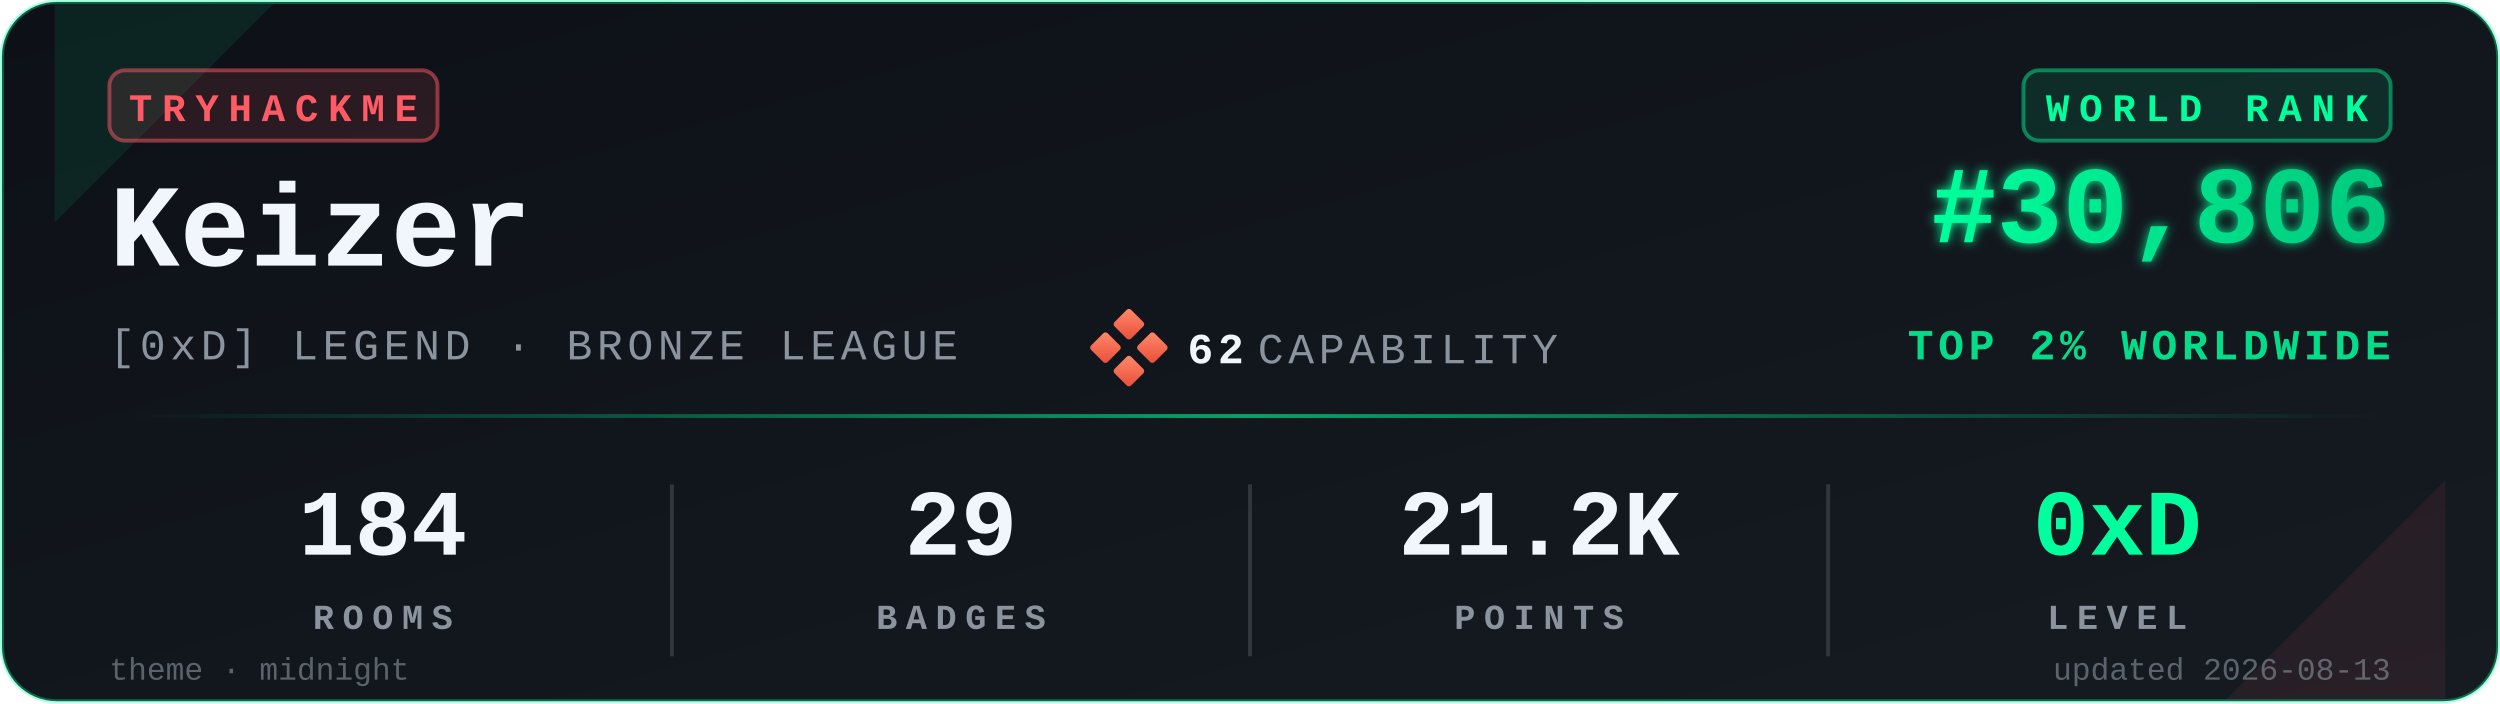
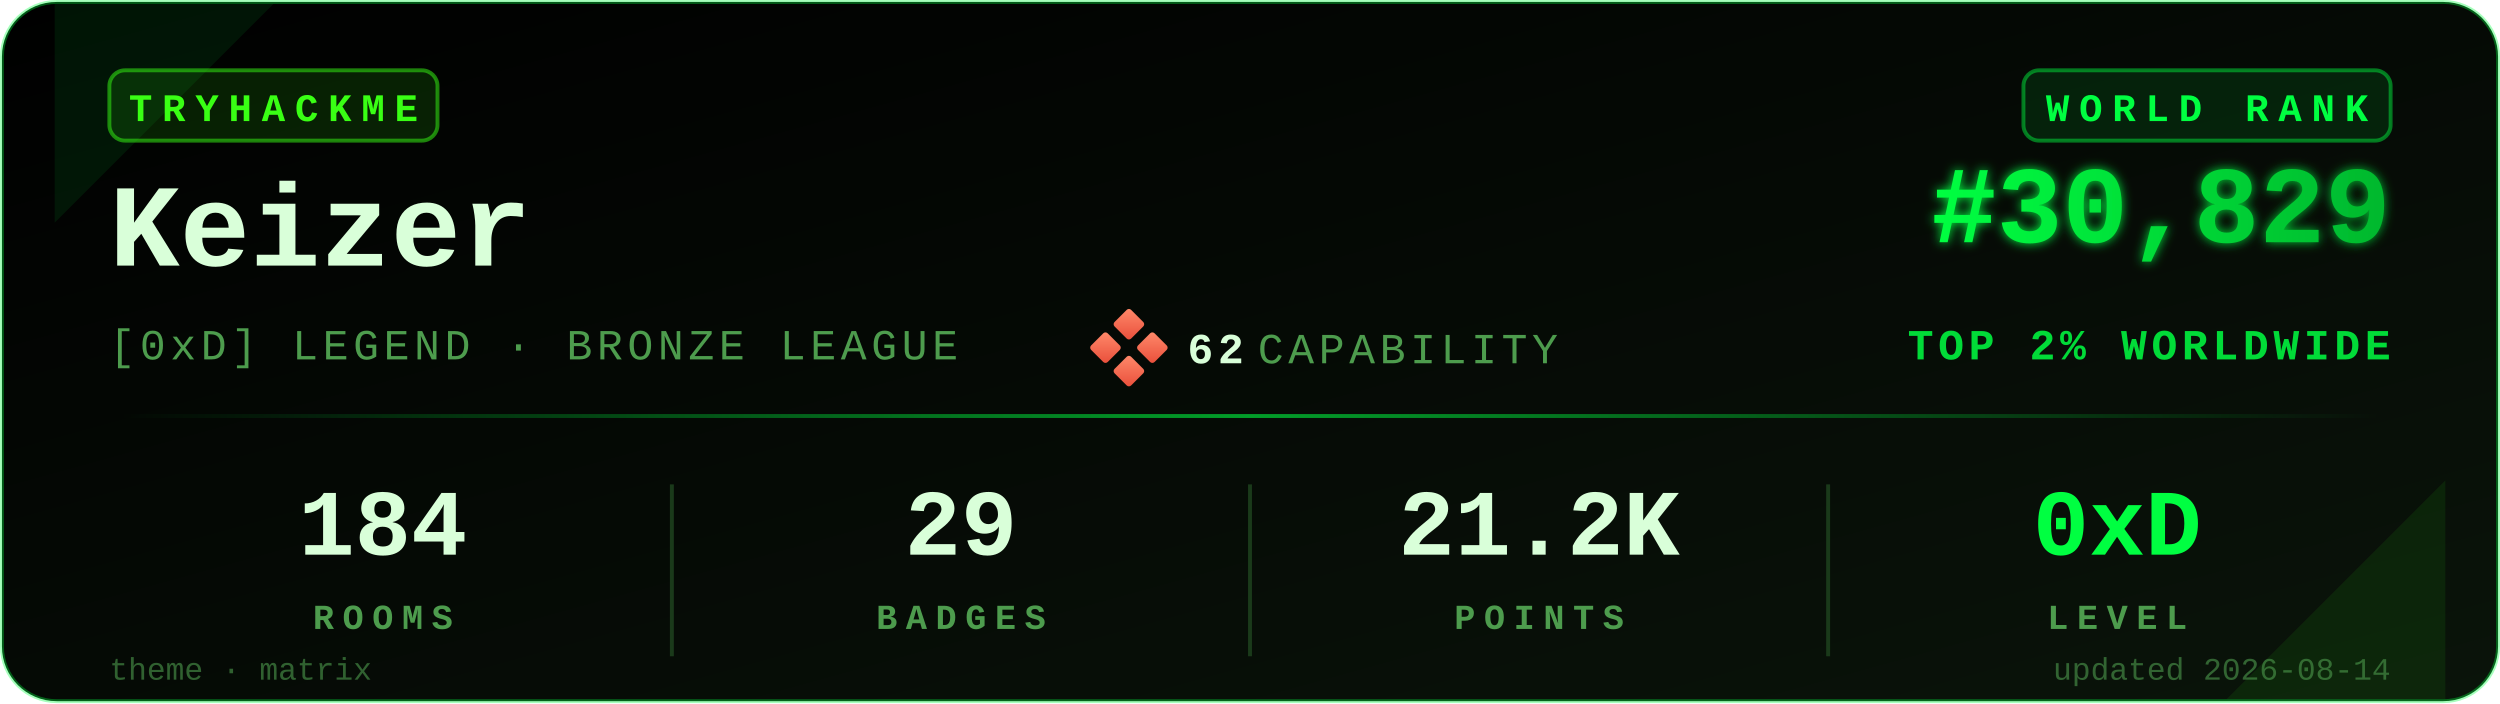
<svg xmlns="http://www.w3.org/2000/svg" viewBox="0 0 640 180" width="640" height="180" role="img" aria-label="TryHackMe stats for Keizer">
  <defs>
    <linearGradient id="bgGrad" x1="0" y1="0" x2="1" y2="1">
-       <stop offset="0%" stop-color="#0d1117" />
-       <stop offset="100%" stop-color="#161b22" />
+       <stop offset="0%" stop-color="#000000" />
+       <stop offset="100%" stop-color="#0a140a" />
    </linearGradient>
    <linearGradient id="rankGrad" x1="0" y1="0" x2="1" y2="0">
-       <stop offset="0%" stop-color="#00FF9D" />
-       <stop offset="100%" stop-color="#00C97D" />
+       <stop offset="0%" stop-color="#00FF41" />
+       <stop offset="100%" stop-color="#00B82E" />
    </linearGradient>
    <linearGradient id="accentGrad" x1="0" y1="0" x2="1" y2="0">
-       <stop offset="0%" stop-color="#00FF9D" stop-opacity="0" />
-       <stop offset="50%" stop-color="#00FF9D" stop-opacity="0.6" />
-       <stop offset="100%" stop-color="#00FF9D" stop-opacity="0" />
+       <stop offset="0%" stop-color="#00FF41" stop-opacity="0" />
+       <stop offset="50%" stop-color="#00FF41" stop-opacity="0.6" />
+       <stop offset="100%" stop-color="#00FF41" stop-opacity="0" />
    </linearGradient>
    <linearGradient id="capGrad" x1="0" y1="0" x2="1" y2="1">
      <stop offset="0%" stop-color="#ff8a6b" />
      <stop offset="100%" stop-color="#e94e3a" />
    </linearGradient>
    <filter id="glow" x="-20%" y="-20%" width="140%" height="140%">
      <feGaussianBlur stdDeviation="1.4" result="b" />
      <feMerge>
        <feMergeNode in="b" />
        <feMergeNode in="SourceGraphic" />
      </feMerge>
    </filter>
  </defs>
-   <rect x="0.5" y="0.5" width="639" height="179" rx="14" ry="14" fill="url(#bgGrad)" stroke="#00FF9D" stroke-opacity="0.35" stroke-width="1" />
-   <path d="M 14,1 L 70,1 L 14,57 Z" fill="#00FF9D" opacity="0.08" />
-   <path d="M 626,179 L 570,179 L 626,123 Z" fill="#FF5B67" opacity="0.08" />
+   <rect x="0.5" y="0.5" width="639" height="179" rx="14" ry="14" fill="url(#bgGrad)" stroke="#00FF41" stroke-opacity="0.35" stroke-width="1" />
+   <path d="M 14,1 L 70,1 L 14,57 Z" fill="#00FF41" opacity="0.08" />
+   <path d="M 626,179 L 570,179 L 626,123 Z" fill="#39FF14" opacity="0.08" />
  <g transform="translate(28,18)">
-     <rect x="0" y="0" width="84" height="18" rx="4" ry="4" fill="#FF5B67" fill-opacity="0.12" stroke="#FF5B67" stroke-opacity="0.5" />
-     <text x="42" y="13" fill="#FF5B67" font-family="ui-monospace,'SF Mono','Menlo','Cascadia Code','Consolas','Liberation Mono',monospace" font-size="10" font-weight="700" letter-spacing="2.5" text-anchor="middle">TRYHACKME</text>
+     <rect x="0" y="0" width="84" height="18" rx="4" ry="4" fill="#39FF14" fill-opacity="0.12" stroke="#39FF14" stroke-opacity="0.5" />
+     <text x="42" y="13" fill="#39FF14" font-family="ui-monospace,'SF Mono','Menlo','Cascadia Code','Consolas','Liberation Mono',monospace" font-size="10" font-weight="700" letter-spacing="2.5" text-anchor="middle">TRYHACKME</text>
  </g>
-   <text x="28" y="68" fill="#f0f6fc" font-family="ui-monospace,'SF Mono','Menlo','Cascadia Code','Consolas','Liberation Mono',monospace" font-size="30" font-weight="700">Keizer</text>
-   <text x="28" y="92" fill="#8b949e" font-family="ui-monospace,'SF Mono','Menlo','Cascadia Code','Consolas','Liberation Mono',monospace" font-size="11" font-weight="500" letter-spacing="1.2">[0xD] LEGEND · BRONZE LEAGUE</text>
+   <text x="28" y="68" fill="#D9FFD9" font-family="ui-monospace,'SF Mono','Menlo','Cascadia Code','Consolas','Liberation Mono',monospace" font-size="30" font-weight="700">Keizer</text>
+   <text x="28" y="92" fill="#4D9C4D" font-family="ui-monospace,'SF Mono','Menlo','Cascadia Code','Consolas','Liberation Mono',monospace" font-size="11" font-weight="500" letter-spacing="1.2">[0xD] LEGEND · BRONZE LEAGUE</text>
  <g transform="translate(280,80)">
    <rect x="6" y="0" width="6" height="6" rx="0.8" fill="url(#capGrad)" transform="rotate(45 9 3)" />
    <rect x="0" y="6" width="6" height="6" rx="0.8" fill="url(#capGrad)" transform="rotate(45 3 9)" />
    <rect x="12" y="6" width="6" height="6" rx="0.8" fill="url(#capGrad)" transform="rotate(45 15 9)" />
    <rect x="6" y="12" width="6" height="6" rx="0.8" fill="url(#capGrad)" transform="rotate(45 9 15)" />
-     <text x="24" y="13" fill="#f0f6fc" font-family="ui-monospace,'SF Mono','Menlo','Cascadia Code','Consolas','Liberation Mono',monospace" font-size="11" font-weight="700" letter-spacing="1.2">62</text>
-     <text x="42" y="13" fill="#8b949e" font-family="ui-monospace,'SF Mono','Menlo','Cascadia Code','Consolas','Liberation Mono',monospace" font-size="11" font-weight="500" letter-spacing="1.2">CAPABILITY</text>
+     <text x="24" y="13" fill="#D9FFD9" font-family="ui-monospace,'SF Mono','Menlo','Cascadia Code','Consolas','Liberation Mono',monospace" font-size="11" font-weight="700" letter-spacing="1.2">62</text>
+     <text x="42" y="13" fill="#4D9C4D" font-family="ui-monospace,'SF Mono','Menlo','Cascadia Code','Consolas','Liberation Mono',monospace" font-size="11" font-weight="500" letter-spacing="1.2">CAPABILITY</text>
  </g>
  <g transform="translate(612,18)">
-     <rect x="-94" y="0" width="94" height="18" rx="4" ry="4" fill="#00FF9D" fill-opacity="0.10" stroke="#00FF9D" stroke-opacity="0.45" />
-     <text x="-47" y="13" fill="#00FF9D" font-family="ui-monospace,'SF Mono','Menlo','Cascadia Code','Consolas','Liberation Mono',monospace" font-size="10" font-weight="700" letter-spacing="2.5" text-anchor="middle">WORLD RANK</text>
+     <rect x="-94" y="0" width="94" height="18" rx="4" ry="4" fill="#00FF41" fill-opacity="0.10" stroke="#00FF41" stroke-opacity="0.45" />
+     <text x="-47" y="13" fill="#00FF41" font-family="ui-monospace,'SF Mono','Menlo','Cascadia Code','Consolas','Liberation Mono',monospace" font-size="10" font-weight="700" letter-spacing="2.5" text-anchor="middle">WORLD RANK</text>
  </g>
-   <text x="612" y="62" fill="url(#rankGrad)" font-family="ui-monospace,'SF Mono','Menlo','Cascadia Code','Consolas','Liberation Mono',monospace" font-size="28" font-weight="700" text-anchor="end" filter="url(#glow)">#30,806</text>
-   <text x="612" y="92" fill="#00FF9D" fill-opacity="0.85" font-family="ui-monospace,'SF Mono','Menlo','Cascadia Code','Consolas','Liberation Mono',monospace" font-size="11" font-weight="600" letter-spacing="1.2" text-anchor="end">TOP 2% WORLDWIDE</text>
+   <text x="612" y="62" fill="url(#rankGrad)" font-family="ui-monospace,'SF Mono','Menlo','Cascadia Code','Consolas','Liberation Mono',monospace" font-size="28" font-weight="700" text-anchor="end" filter="url(#glow)">#30,829</text>
+   <text x="612" y="92" fill="#00FF41" fill-opacity="0.85" font-family="ui-monospace,'SF Mono','Menlo','Cascadia Code','Consolas','Liberation Mono',monospace" font-size="11" font-weight="600" letter-spacing="1.2" text-anchor="end">TOP 2% WORLDWIDE</text>
  <rect x="28" y="106" width="584" height="1" fill="url(#accentGrad)" />
  <g font-family="ui-monospace,'SF Mono','Menlo','Cascadia Code','Consolas','Liberation Mono',monospace" text-anchor="middle">
-     <text x="98" y="142" fill="#f0f6fc" font-size="24" font-weight="700">184</text>
-     <text x="98" y="161" fill="#8b949e" font-size="9" font-weight="600" letter-spacing="2.2">ROOMS</text>
-     <text x="246" y="142" fill="#f0f6fc" font-size="24" font-weight="700">29</text>
-     <text x="246" y="161" fill="#8b949e" font-size="9" font-weight="600" letter-spacing="2.2">BADGES</text>
-     <text x="394" y="142" fill="#f0f6fc" font-size="24" font-weight="700">21.2K</text>
-     <text x="394" y="161" fill="#8b949e" font-size="9" font-weight="600" letter-spacing="2.2">POINTS</text>
-     <text x="542" y="142" fill="#00FF9D" font-size="24" font-weight="700">0xD</text>
-     <text x="542" y="161" fill="#8b949e" font-size="9" font-weight="600" letter-spacing="2.2">LEVEL</text>
+     <text x="98" y="142" fill="#D9FFD9" font-size="24" font-weight="700">184</text>
+     <text x="98" y="161" fill="#4D9C4D" font-size="9" font-weight="600" letter-spacing="2.2">ROOMS</text>
+     <text x="246" y="142" fill="#D9FFD9" font-size="24" font-weight="700">29</text>
+     <text x="246" y="161" fill="#4D9C4D" font-size="9" font-weight="600" letter-spacing="2.2">BADGES</text>
+     <text x="394" y="142" fill="#D9FFD9" font-size="24" font-weight="700">21.2K</text>
+     <text x="394" y="161" fill="#4D9C4D" font-size="9" font-weight="600" letter-spacing="2.2">POINTS</text>
+     <text x="542" y="142" fill="#00FF41" font-size="24" font-weight="700">0xD</text>
+     <text x="542" y="161" fill="#4D9C4D" font-size="9" font-weight="600" letter-spacing="2.2">LEVEL</text>
  </g>
-   <line x1="172" y1="124" x2="172" y2="168" stroke="#30363d" stroke-width="1" />
-   <line x1="320" y1="124" x2="320" y2="168" stroke="#30363d" stroke-width="1" />
-   <line x1="468" y1="124" x2="468" y2="168" stroke="#30363d" stroke-width="1" />
-   <text x="28" y="174" fill="#8b949e" fill-opacity="0.6" font-family="ui-monospace,'SF Mono','Menlo','Cascadia Code','Consolas','Liberation Mono',monospace" font-size="8" font-weight="500">theme · midnight</text>
-   <text x="612" y="174" fill="#8b949e" fill-opacity="0.6" font-family="ui-monospace,'SF Mono','Menlo','Cascadia Code','Consolas','Liberation Mono',monospace" font-size="8" font-weight="500" text-anchor="end">updated 2026-08-13</text>
+   <line x1="172" y1="124" x2="172" y2="168" stroke="#1a3a1a" stroke-width="1" />
+   <line x1="320" y1="124" x2="320" y2="168" stroke="#1a3a1a" stroke-width="1" />
+   <line x1="468" y1="124" x2="468" y2="168" stroke="#1a3a1a" stroke-width="1" />
+   <text x="28" y="174" fill="#4D9C4D" fill-opacity="0.6" font-family="ui-monospace,'SF Mono','Menlo','Cascadia Code','Consolas','Liberation Mono',monospace" font-size="8" font-weight="500">theme · matrix</text>
+   <text x="612" y="174" fill="#4D9C4D" fill-opacity="0.6" font-family="ui-monospace,'SF Mono','Menlo','Cascadia Code','Consolas','Liberation Mono',monospace" font-size="8" font-weight="500" text-anchor="end">updated 2026-08-14</text>
</svg>
